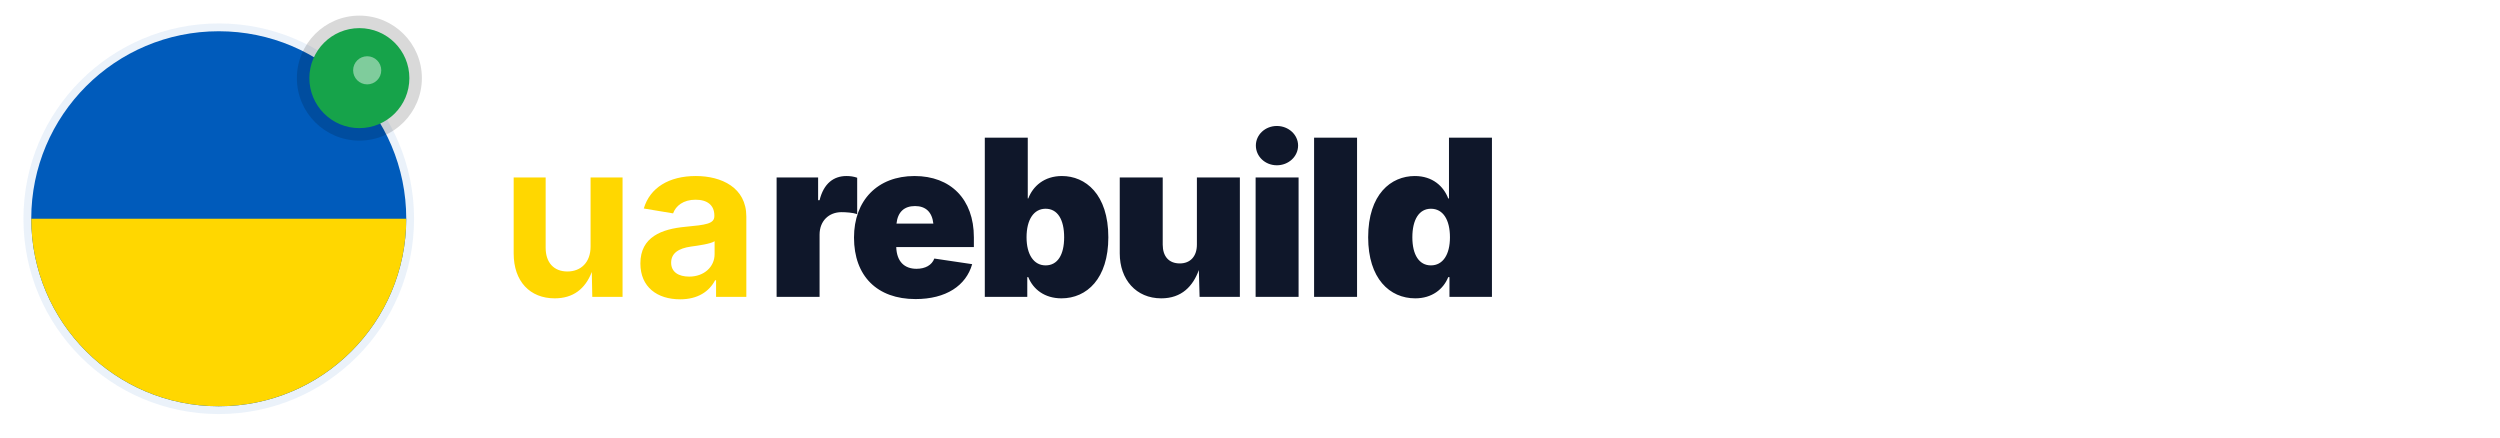
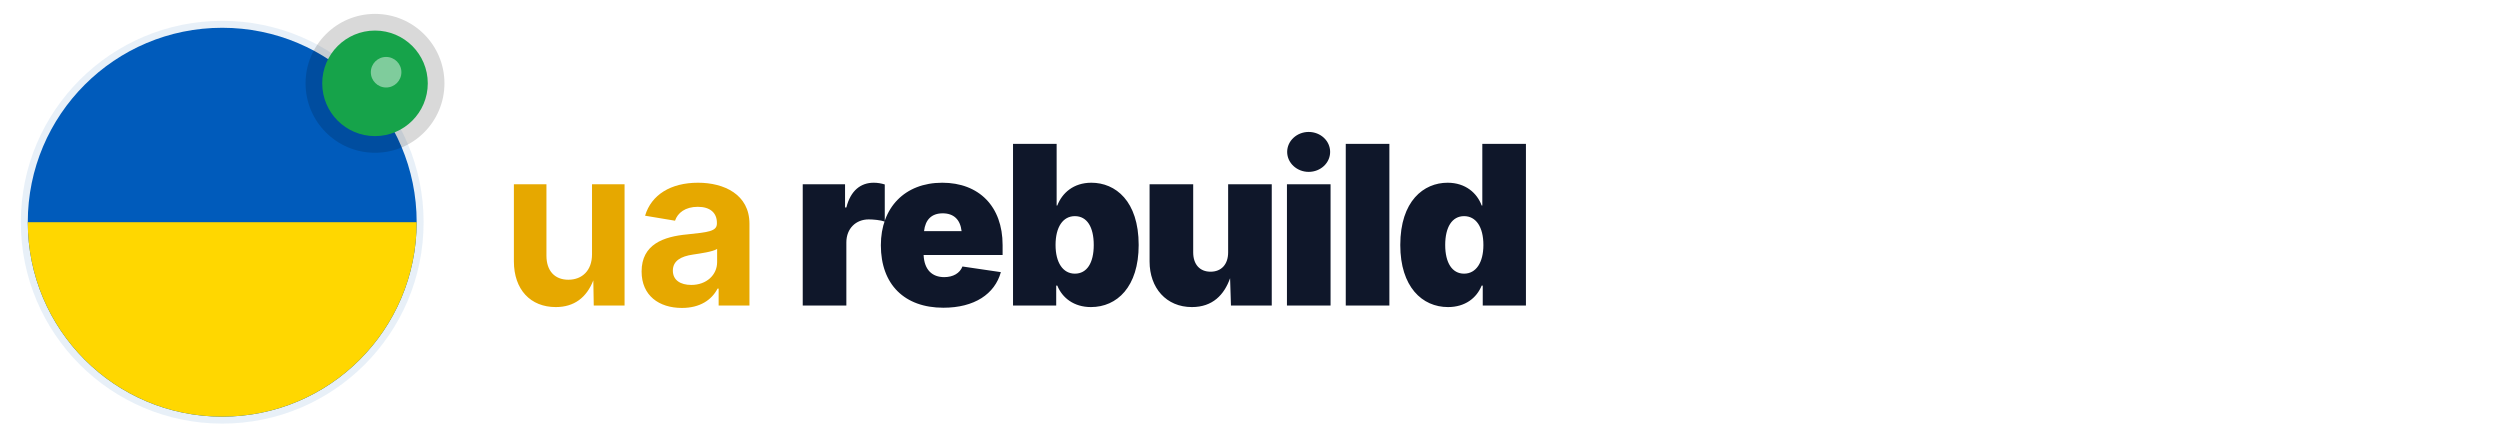
- <svg xmlns="http://www.w3.org/2000/svg" width="160" height="28" viewBox="0 0 160 28" fill="none">
-   <circle cx="14" cy="14" r="12.5" fill="rgba(0,91,187,0.08)" />
-   <circle cx="14" cy="14" r="12" fill="#005BBB" />
+ <svg xmlns="http://www.w3.org/2000/svg" width="180" height="32" viewBox="0 0 180 32" fill="none">
+   <circle cx="16" cy="16" r="14.5" fill="rgba(0,91,187,0.09)" />
+   <circle cx="16" cy="16" r="14" fill="#005BBB" />
  <clipPath id="lc2">
-     <circle cx="14" cy="14" r="12" />
+     <circle cx="16" cy="16" r="14" />
  </clipPath>
-   <rect x="2" y="14" width="24" height="12" fill="#FFD700" clip-path="url(#lc2)" />
-   <circle cx="23" cy="5" r="4" fill="rgba(0,0,0,0.15)" />
-   <circle cx="23" cy="5" r="3.2" fill="#16A34A" />
-   <circle cx="23.5" cy="4.5" r="0.9" fill="rgba(255,255,255,0.45)" />
-   <text x="32" y="19" font-family="Inter,system-ui,sans-serif" font-weight="700" font-size="14" fill="#FFD700" letter-spacing="-0.2">ua</text>
-   <text x="49" y="19" font-family="Inter,system-ui,sans-serif" font-weight="900" font-size="14" fill="#0F172A" letter-spacing="-0.4">rebuild</text>
+   <rect x="2" y="16" width="28" height="14" fill="#FFD700" clip-path="url(#lc2)" />
+   <circle cx="27" cy="6" r="5" fill="rgba(0,0,0,0.15)" />
+   <circle cx="27" cy="6" r="3.8" fill="#16A34A" />
+   <circle cx="27.8" cy="5.2" r="1.1" fill="rgba(255,255,255,0.45)" />
+   <text x="36" y="22" font-family="Inter,system-ui,sans-serif" font-weight="700" font-size="16" fill="#E6A800" letter-spacing="-0.3">ua</text>
+   <text x="57" y="22" font-family="Inter,system-ui,sans-serif" font-weight="900" font-size="16" fill="#0F172A" letter-spacing="-0.5">rebuild</text>
</svg>
